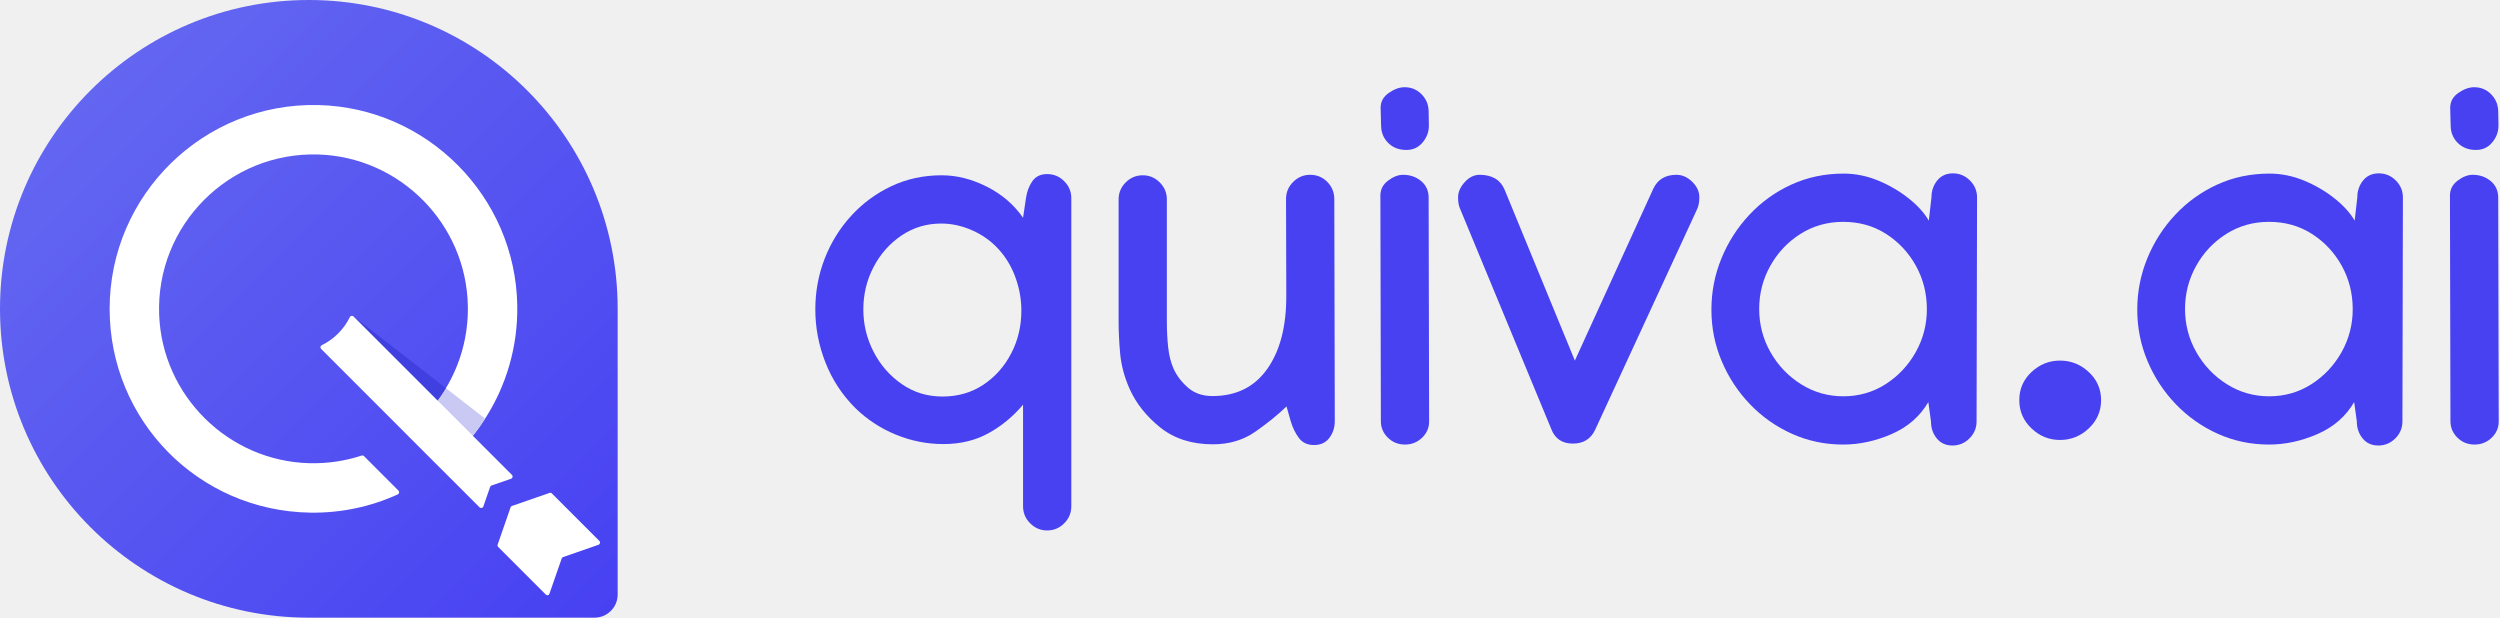
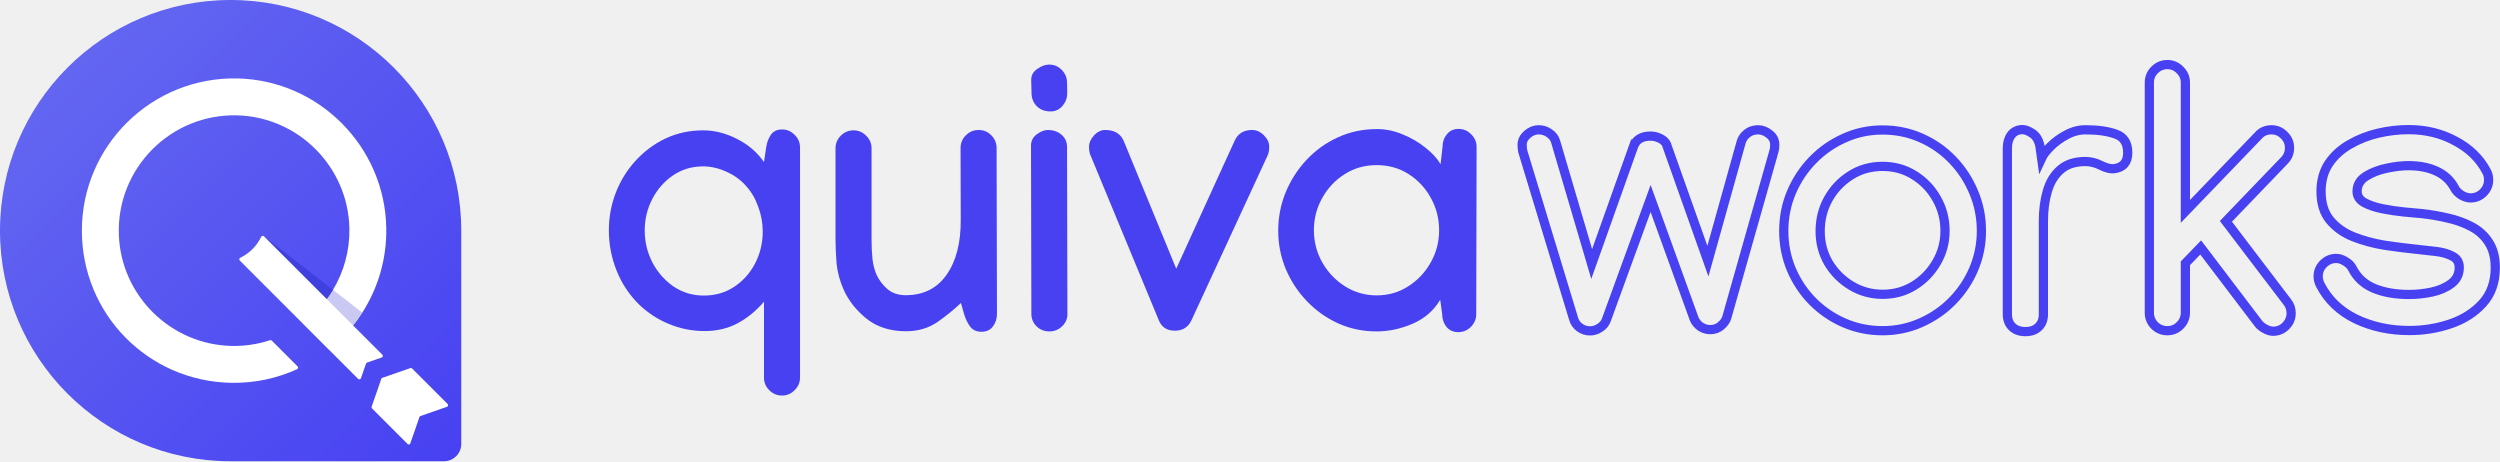
- <svg xmlns="http://www.w3.org/2000/svg" width="1619" height="400" viewBox="0 0 1619 400" fill="none">
-   <g clip-path="url(#clip0_63_11)">
-     <path d="M528 200.391C528 188.828 530.031 177.839 534.094 167.422C538.156 157.007 543.884 147.761 551.281 139.687C558.676 131.616 567.348 125.234 577.297 120.547C587.243 115.859 598.103 113.516 609.875 113.516C619.562 113.516 629.274 115.964 639.016 120.859C648.754 125.757 656.594 132.476 662.531 141.016L664.406 128.359C665.031 124.089 666.41 120.417 668.547 117.344C670.681 114.272 673.884 112.734 678.156 112.734C682.426 112.734 686.098 114.272 689.172 117.344C692.243 120.417 693.781 124.089 693.781 128.359V327.891C693.781 332.16 692.243 335.832 689.172 338.906C686.098 341.978 682.426 343.516 678.156 343.516C673.884 343.516 670.212 341.978 667.141 338.906C664.066 335.832 662.531 332.16 662.531 327.891V262.109C655.863 269.922 648.312 276.121 639.875 280.703C631.438 285.285 621.801 287.578 610.969 287.578C600.344 287.578 590.082 285.547 580.188 281.484C570.29 277.422 561.54 271.694 553.938 264.297C545.395 255.757 538.938 245.913 534.562 234.766C530.188 223.621 528 212.163 528 200.391ZM609.562 144.766C599.978 144.766 591.359 147.371 583.703 152.578C576.047 157.788 570.031 164.609 565.656 173.047C561.281 181.484 559.094 190.601 559.094 200.391C559.094 210.078 561.306 219.219 565.734 227.813C570.16 236.406 576.254 243.387 584.016 248.75C591.774 254.116 600.551 256.797 610.344 256.797C620.344 256.797 629.172 254.246 636.828 249.141C644.484 244.038 650.5 237.266 654.875 228.828C659.25 220.391 661.438 211.172 661.438 201.172C661.438 193.882 660.16 186.719 657.609 179.688C655.056 172.656 651.438 166.589 646.75 161.484C642.062 156.277 636.384 152.188 629.719 149.219C623.051 146.25 616.332 144.766 609.562 144.766Z" fill="#4741F2" />
-     <path d="M833.156 263.203C827.531 268.621 820.812 274.063 813 279.531C805.188 285 796.02 287.734 785.5 287.734C771.853 287.734 760.5 284.116 751.438 276.875C742.375 269.637 735.707 261.226 731.438 251.641C728.103 244.038 726.098 236.512 725.422 229.063C724.743 221.616 724.406 214.609 724.406 208.047V129.141C724.406 124.871 725.941 121.199 729.016 118.125C732.087 115.054 735.759 113.516 740.031 113.516C744.301 113.516 747.973 115.054 751.047 118.125C754.118 121.199 755.656 124.871 755.656 129.141V208.047C755.656 214.089 755.941 219.741 756.516 225C757.087 230.262 758.259 234.871 760.031 238.828C762.113 243.413 765.238 247.5 769.406 251.094C773.571 254.688 778.832 256.484 785.188 256.484C800.603 256.484 812.453 250.601 820.734 238.828C829.016 227.059 833.103 211.172 833 191.172L832.844 128.828C832.844 124.558 834.379 120.886 837.453 117.813C840.524 114.741 844.196 113.203 848.469 113.203C852.844 113.203 856.54 114.741 859.562 117.813C862.582 120.886 864.094 124.609 864.094 128.984L864.406 272.578C864.406 276.851 863.234 280.522 860.891 283.594C858.547 286.665 855.238 288.203 850.969 288.203C846.696 288.203 843.415 286.665 841.125 283.594C838.832 280.522 837.062 276.851 835.812 272.578L833.156 263.203Z" fill="#4741F2" />
-     <path d="M893.938 126.641C893.938 122.683 895.603 119.453 898.938 116.953C902.27 114.453 905.5 113.203 908.625 113.203C913.207 113.203 917.113 114.558 920.344 117.266C923.571 119.976 925.188 123.569 925.188 128.047V128.203L925.5 272.891C925.5 277.059 923.962 280.601 920.891 283.516C917.816 286.431 914.145 287.891 909.875 287.891C905.5 287.891 901.801 286.406 898.781 283.438C895.759 280.469 894.25 276.902 894.25 272.734L893.938 126.641ZM910.812 97.109C906.02 97.109 902.113 95.625 899.094 92.656C896.071 89.688 894.509 86.016 894.406 81.641L894.094 69.766C894.094 65.808 895.863 62.605 899.406 60.156C902.946 57.71 906.332 56.484 909.562 56.484C913.938 56.484 917.609 57.996 920.578 61.016C923.547 64.038 925.082 67.683 925.188 71.953L925.344 81.328C925.344 85.391 923.988 89.038 921.281 92.266C918.571 95.496 915.082 97.109 910.812 97.109Z" fill="#4741F2" />
-     <path d="M1085.66 113.203C1089.41 113.203 1092.82 114.714 1095.89 117.734C1098.96 120.757 1100.5 124.089 1100.5 127.734C1100.5 130.964 1099.98 133.621 1098.94 135.703L1033 278.359C1030.19 284.297 1025.39 287.266 1018.62 287.266C1011.64 287.266 1006.96 284.09 1004.56 277.734L945.5 135.078C944.665 133.308 944.25 130.859 944.25 127.734C944.25 124.402 945.681 121.147 948.547 117.969C951.41 114.792 954.613 113.203 958.156 113.203C966.281 113.203 971.696 116.433 974.406 122.891L1019.88 233.516L1070.66 122.266C1073.47 116.226 1078.47 113.203 1085.66 113.203Z" fill="#4741F2" />
-     <path d="M1193.94 112.422C1201.64 112.422 1209.17 113.96 1216.52 117.031C1223.86 120.105 1230.42 123.96 1236.2 128.594C1241.98 133.23 1246.28 137.996 1249.09 142.891L1250.81 127.891C1250.81 123.621 1252.06 119.949 1254.56 116.875C1257.06 113.804 1260.45 112.266 1264.72 112.266C1268.99 112.266 1272.66 113.804 1275.73 116.875C1278.81 119.949 1280.34 123.621 1280.34 127.891V128.203L1280.03 272.891C1280.03 277.163 1278.49 280.835 1275.42 283.906C1272.35 286.978 1268.68 288.516 1264.41 288.516C1260.13 288.516 1256.75 286.978 1254.25 283.906C1251.75 280.835 1250.5 277.163 1250.5 272.891L1248.78 260.391C1243.36 269.663 1235.45 276.563 1225.03 281.094C1214.61 285.625 1204.14 287.891 1193.62 287.891C1181.85 287.891 1170.81 285.571 1160.5 280.938C1150.19 276.304 1141.12 269.922 1133.31 261.797C1125.5 253.672 1119.38 244.351 1114.95 233.828C1110.52 223.308 1108.31 212.214 1108.31 200.547C1108.31 188.984 1110.47 177.917 1114.8 167.344C1119.12 156.772 1125.16 147.344 1132.92 139.063C1140.68 130.781 1149.74 124.272 1160.11 119.531C1170.47 114.792 1181.75 112.422 1193.94 112.422ZM1247.84 200.234C1247.84 190.027 1245.47 180.652 1240.73 172.109C1235.99 163.569 1229.56 156.694 1221.44 151.484C1213.31 146.277 1204.04 143.672 1193.62 143.672C1183.42 143.672 1174.2 146.277 1165.97 151.484C1157.74 156.694 1151.23 163.594 1146.44 172.187C1141.64 180.781 1139.25 190.078 1139.25 200.078C1139.25 210.183 1141.7 219.531 1146.59 228.125C1151.49 236.719 1158.08 243.621 1166.36 248.828C1174.64 254.038 1183.78 256.641 1193.78 256.641C1203.78 256.641 1212.87 254.038 1221.05 248.828C1229.22 243.621 1235.73 236.719 1240.58 228.125C1245.42 219.531 1247.84 210.234 1247.84 200.234Z" fill="#4741F2" />
-     <path d="M1334.09 284.922C1327.01 284.922 1320.84 282.422 1315.58 277.422C1310.32 272.422 1307.69 266.328 1307.69 259.141C1307.69 251.953 1310.32 245.887 1315.58 240.938C1320.84 235.991 1327.01 233.516 1334.09 233.516C1341.18 233.516 1347.38 235.991 1352.69 240.938C1358 245.887 1360.66 251.953 1360.66 259.141C1360.66 266.328 1358 272.422 1352.69 277.422C1347.38 282.422 1341.18 284.922 1334.09 284.922Z" fill="#4741F2" />
-     <path d="M1469.72 112.422C1477.43 112.422 1484.95 113.96 1492.3 117.031C1499.64 120.105 1506.2 123.96 1511.98 128.594C1517.77 133.23 1522.06 137.996 1524.88 142.891L1526.59 127.891C1526.59 123.621 1527.84 119.949 1530.34 116.875C1532.84 113.804 1536.23 112.266 1540.5 112.266C1544.77 112.266 1548.44 113.804 1551.52 116.875C1554.59 119.949 1556.12 123.621 1556.12 127.891V128.203L1555.81 272.891C1555.81 277.163 1554.27 280.835 1551.2 283.906C1548.13 286.978 1544.46 288.516 1540.19 288.516C1535.92 288.516 1532.53 286.978 1530.03 283.906C1527.53 280.835 1526.28 277.163 1526.28 272.891L1524.56 260.391C1519.14 269.663 1511.23 276.563 1500.81 281.094C1490.39 285.625 1479.93 287.891 1469.41 287.891C1457.63 287.891 1446.59 285.571 1436.28 280.938C1425.97 276.304 1416.91 269.922 1409.09 261.797C1401.28 253.672 1395.16 244.351 1390.73 233.828C1386.31 223.308 1384.09 212.214 1384.09 200.547C1384.09 188.984 1386.25 177.917 1390.58 167.344C1394.9 156.772 1400.94 147.344 1408.7 139.063C1416.46 130.781 1425.52 124.272 1435.89 119.531C1446.25 114.792 1457.53 112.422 1469.72 112.422ZM1523.62 200.234C1523.62 190.027 1521.25 180.652 1516.52 172.109C1511.77 163.569 1505.34 156.694 1497.22 151.484C1489.09 146.277 1479.82 143.672 1469.41 143.672C1459.2 143.672 1449.98 146.277 1441.75 151.484C1433.52 156.694 1427.01 163.594 1422.22 172.187C1417.43 180.781 1415.03 190.078 1415.03 200.078C1415.03 210.183 1417.48 219.531 1422.38 228.125C1427.27 236.719 1433.86 243.621 1442.14 248.828C1450.42 254.038 1459.56 256.641 1469.56 256.641C1479.56 256.641 1488.65 254.038 1496.83 248.828C1505 243.621 1511.52 236.719 1516.36 228.125C1521.2 219.531 1523.62 210.234 1523.62 200.234Z" fill="#4741F2" />
-     <path d="M1586.59 126.641C1586.59 122.683 1588.26 119.453 1591.59 116.953C1594.93 114.453 1598.16 113.203 1601.28 113.203C1605.86 113.203 1609.77 114.558 1613 117.266C1616.23 119.976 1617.84 123.569 1617.84 128.047V128.203L1618.16 272.891C1618.16 277.059 1616.62 280.601 1613.55 283.516C1610.47 286.431 1606.8 287.891 1602.53 287.891C1598.16 287.891 1594.46 286.406 1591.44 283.438C1588.42 280.469 1586.91 276.902 1586.91 272.734L1586.59 126.641ZM1603.47 97.109C1598.68 97.109 1594.77 95.625 1591.75 92.656C1588.73 89.688 1587.17 86.016 1587.06 81.641L1586.75 69.766C1586.75 65.808 1588.52 62.605 1592.06 60.156C1595.6 57.71 1598.99 56.484 1602.22 56.484C1606.59 56.484 1610.27 57.996 1613.23 61.016C1616.2 64.038 1617.74 67.683 1617.84 71.953L1618 81.328C1618 85.391 1616.64 89.038 1613.94 92.266C1611.23 95.496 1607.74 97.109 1603.47 97.109Z" fill="#4741F2" />
-     <path d="M200 0C89.543 2e-05 -2e-05 89.543 0 200C2e-05 310.457 89.543 400 200 400L385 400C393.284 400 400 393.284 400 385L400 200C400 89.543 310.457 -2e-05 200 0Z" fill="url(#paint0_linear_63_11)" />
+ <svg xmlns="http://www.w3.org/2000/svg" width="2168" height="400" viewBox="0 0 2168 400" fill="none">
+   <g clip-path="url(#clip0_90_69)">
+     <path d="M528 199.906C528 188.344 530.031 177.354 534.094 166.938C538.156 156.521 543.885 147.302 551.281 139.281C558.677 131.156 567.323 124.75 577.219 120.062C587.219 115.375 598.104 113.031 609.875 113.031C619.562 113.031 629.25 115.479 638.938 120.375C648.729 125.271 656.594 131.99 662.531 140.531L664.406 127.875C665.031 123.604 666.385 119.958 668.469 116.938C670.656 113.812 673.885 112.25 678.156 112.25C682.427 112.25 686.073 113.812 689.094 116.938C692.219 119.958 693.781 123.604 693.781 127.875V327.406C693.781 331.677 692.219 335.323 689.094 338.344C686.073 341.469 682.427 343.031 678.156 343.031C673.885 343.031 670.188 341.469 667.062 338.344C664.042 335.323 662.531 331.677 662.531 327.406V261.625C655.865 269.438 648.312 275.635 639.875 280.219C631.438 284.802 621.802 287.094 610.969 287.094C600.344 287.094 590.083 285.062 580.188 281C570.292 276.938 561.542 271.208 553.938 263.812C545.396 255.271 538.938 245.427 534.562 234.281C530.188 223.135 528 211.677 528 199.906ZM609.562 144.281C599.979 144.281 591.333 146.885 583.625 152.094C576.021 157.302 570.031 164.125 565.656 172.562C561.281 181 559.094 190.115 559.094 199.906C559.094 209.594 561.281 218.76 565.656 227.406C570.135 235.948 576.229 242.927 583.938 248.344C591.75 253.656 600.552 256.312 610.344 256.312C620.344 256.312 629.146 253.76 636.75 248.656C644.458 243.552 650.5 236.781 654.875 228.344C659.25 219.906 661.438 210.688 661.438 200.688C661.438 193.396 660.135 186.26 657.531 179.281C655.031 172.198 651.438 166.104 646.75 161C642.062 155.792 636.385 151.729 629.719 148.812C623.052 145.792 616.333 144.281 609.562 144.281Z" fill="#4741F2" />
+     <path d="M833.312 262.719C827.688 268.135 820.969 273.604 813.156 279.125C805.344 284.542 796.177 287.25 785.656 287.25C772.01 287.25 760.656 283.656 751.594 276.469C742.531 269.177 735.865 260.74 731.594 251.156C728.26 243.552 726.229 236.052 725.5 228.656C724.875 221.156 724.562 214.125 724.562 207.562V128.656C724.562 124.385 726.073 120.74 729.094 117.719C732.219 114.594 735.917 113.031 740.188 113.031C744.458 113.031 748.104 114.594 751.125 117.719C754.25 120.74 755.812 124.385 755.812 128.656V207.562C755.812 213.604 756.073 219.281 756.594 224.594C757.219 229.802 758.417 234.385 760.188 238.344C762.271 242.927 765.396 247.042 769.562 250.688C773.729 254.229 778.99 256 785.344 256C800.76 256 812.583 250.115 820.812 238.344C829.146 226.573 833.26 210.688 833.156 190.688L833 128.344C833 124.073 834.51 120.427 837.531 117.406C840.656 114.281 844.354 112.719 848.625 112.719C853 112.719 856.698 114.281 859.719 117.406C862.74 120.427 864.25 124.125 864.25 128.5L864.562 272.094C864.562 276.365 863.365 280.062 860.969 283.188C858.677 286.208 855.396 287.719 851.125 287.719C846.854 287.719 843.573 286.208 841.281 283.188C838.99 280.062 837.219 276.365 835.969 272.094L833.312 262.719Z" fill="#4741F2" />
+     <path d="M910.969 96.625C906.177 96.625 902.271 95.167 899.25 92.25C896.229 89.229 894.667 85.531 894.562 81.156L894.25 69.281C894.25 65.323 896.021 62.146 899.562 59.75C903.104 57.25 906.49 56 909.719 56C914.094 56 917.74 57.51 920.656 60.531C923.677 63.552 925.24 67.198 925.344 71.469L925.5 80.844C925.5 84.906 924.146 88.552 921.438 91.781C918.729 95.01 915.24 96.625 910.969 96.625ZM894.094 126.156C894.094 122.198 895.76 118.969 899.094 116.469C902.427 113.969 905.656 112.719 908.781 112.719C913.365 112.719 917.271 114.073 920.5 116.781C923.729 119.49 925.344 123.083 925.344 127.562V127.719L925.656 272.406C925.656 276.573 924.094 280.115 920.969 283.031C917.948 285.948 914.302 287.406 910.031 287.406C905.656 287.406 901.958 285.948 898.938 283.031C895.917 280.01 894.406 276.417 894.406 272.25L894.094 126.156Z" fill="#4741F2" />
+     <path d="M1085.81 112.719C1089.56 112.719 1092.95 114.229 1095.97 117.25C1099.09 120.271 1100.66 123.604 1100.66 127.25C1100.66 130.479 1100.14 133.135 1099.09 135.219L1033.16 277.875C1030.34 283.812 1025.55 286.781 1018.78 286.781C1011.8 286.781 1007.11 283.604 1004.72 277.25L945.656 134.594C944.823 132.823 944.406 130.375 944.406 127.25C944.406 123.917 945.812 120.688 948.625 117.562C951.542 114.333 954.771 112.719 958.312 112.719C966.438 112.719 971.854 115.948 974.562 122.406L1020.03 233.031L1070.81 121.781C1073.62 115.74 1078.62 112.719 1085.81 112.719Z" fill="#4741F2" />
+     <path d="M1194.09 111.938C1201.8 111.938 1209.3 113.5 1216.59 116.625C1223.99 119.646 1230.55 123.5 1236.28 128.188C1242.11 132.771 1246.44 137.51 1249.25 142.406L1250.97 127.406C1250.97 123.135 1252.22 119.49 1254.72 116.469C1257.22 113.344 1260.6 111.781 1264.88 111.781C1269.15 111.781 1272.79 113.344 1275.81 116.469C1278.94 119.49 1280.5 123.135 1280.5 127.406V127.719L1280.19 272.406C1280.19 276.677 1278.62 280.375 1275.5 283.5C1272.48 286.521 1268.83 288.031 1264.56 288.031C1260.29 288.031 1256.91 286.521 1254.41 283.5C1251.91 280.375 1250.66 276.677 1250.66 272.406L1248.94 259.906C1243.52 269.177 1235.6 276.104 1225.19 280.688C1214.77 285.167 1204.3 287.406 1193.78 287.406C1182.01 287.406 1170.97 285.115 1160.66 280.531C1150.34 275.844 1141.28 269.438 1133.47 261.312C1125.66 253.188 1119.51 243.865 1115.03 233.344C1110.66 222.823 1108.47 211.729 1108.47 200.062C1108.47 188.5 1110.6 177.458 1114.88 166.938C1119.25 156.312 1125.29 146.885 1133 138.656C1140.81 130.323 1149.88 123.812 1160.19 119.125C1170.6 114.333 1181.91 111.938 1194.09 111.938ZM1248 199.75C1248 189.542 1245.6 180.167 1240.81 171.625C1236.12 163.083 1229.72 156.208 1221.59 151C1213.47 145.792 1204.2 143.188 1193.78 143.188C1183.57 143.188 1174.35 145.792 1166.12 151C1157.9 156.208 1151.39 163.135 1146.59 171.781C1141.8 180.323 1139.41 189.594 1139.41 199.594C1139.41 209.698 1141.85 219.073 1146.75 227.719C1151.65 236.26 1158.21 243.135 1166.44 248.344C1174.77 253.552 1183.94 256.156 1193.94 256.156C1203.94 256.156 1213 253.552 1221.12 248.344C1229.35 243.135 1235.86 236.26 1240.66 227.719C1245.55 219.073 1248 209.75 1248 199.75Z" fill="#4741F2" />
+     <path d="M1320 125.531C1320 122.094 1321.51 119.073 1324.53 116.469C1327.55 113.865 1330.78 112.562 1334.22 112.562C1337.76 112.562 1340.89 113.552 1343.59 115.531C1346.41 117.51 1348.23 119.958 1349.06 122.875L1380.31 228.969L1417.34 124.906H1417.5C1420.1 120.323 1424.69 118.031 1431.25 118.031C1434.27 118.031 1437.08 118.708 1439.69 120.062C1442.29 121.312 1444.11 122.979 1445.16 125.062V125.219L1481.09 226.469L1510 123.031C1510.83 120.219 1512.55 117.771 1515.16 115.688C1517.76 113.604 1520.94 112.562 1524.69 112.562C1528.02 112.562 1531.25 113.812 1534.38 116.312C1537.5 118.708 1539.06 121.729 1539.06 125.375C1539.06 127.667 1538.85 129.49 1538.44 130.844L1497.5 275.219C1496.77 277.823 1495.05 280.271 1492.34 282.562C1489.74 284.75 1486.72 285.844 1483.28 285.844C1480.05 285.844 1477.14 284.958 1474.53 283.188C1472.03 281.312 1470.26 279.125 1469.22 276.625L1431.41 172.094L1392.97 277.562C1391.93 280.375 1390.05 282.615 1387.34 284.281C1384.74 286.052 1381.88 286.938 1378.75 286.938C1375.52 286.938 1372.55 285.948 1369.84 283.969C1367.24 281.99 1365.52 279.542 1364.69 276.625L1320.47 131C1320.16 129.438 1320 127.615 1320 125.531ZM1632.5 112.719C1644.48 112.719 1655.62 115.01 1665.94 119.594C1676.35 124.177 1685.47 130.531 1693.28 138.656C1701.09 146.781 1707.19 156.104 1711.56 166.625C1716.04 177.146 1718.28 188.344 1718.28 200.219C1718.28 211.885 1716.04 222.979 1711.56 233.5C1707.08 243.917 1700.89 253.135 1692.97 261.156C1685.16 269.073 1676.04 275.323 1665.62 279.906C1655.31 284.49 1644.27 286.781 1632.5 286.781C1620.83 286.781 1609.79 284.542 1599.38 280.062C1589.06 275.583 1579.95 269.385 1572.03 261.469C1564.22 253.552 1558.07 244.385 1553.59 233.969C1549.11 223.448 1546.88 212.198 1546.88 200.219C1546.88 188.344 1549.11 177.146 1553.59 166.625C1558.07 156.104 1564.22 146.833 1572.03 138.812C1579.95 130.688 1589.06 124.333 1599.38 119.75C1609.69 115.062 1620.73 112.719 1632.5 112.719ZM1578.44 200.531C1578.44 210.635 1580.89 219.854 1585.78 228.188C1590.78 236.417 1597.4 242.979 1605.62 247.875C1613.85 252.771 1622.86 255.219 1632.66 255.219C1642.66 255.219 1651.72 252.719 1659.84 247.719C1668.07 242.615 1674.58 235.896 1679.38 227.562C1684.27 219.229 1686.72 210.115 1686.72 200.219C1686.72 190.115 1684.32 180.844 1679.53 172.406C1674.74 163.865 1668.23 157.042 1660 151.938C1651.88 146.833 1642.71 144.281 1632.5 144.281C1622.19 144.281 1612.97 146.885 1604.84 152.094C1596.72 157.198 1590.26 164.021 1585.47 172.562C1580.78 181 1578.44 190.323 1578.44 200.531ZM1845.16 132.406C1845.16 140.74 1841.15 145.375 1833.12 146.312C1830.21 146.625 1826.51 145.688 1822.03 143.5C1817.55 141.208 1813.02 140.062 1808.44 140.062C1799.38 140.062 1792.19 142.406 1786.88 147.094C1781.56 151.677 1777.76 157.875 1775.47 165.688C1773.18 173.5 1772.03 182.25 1772.03 191.938V272.562C1772.03 277.146 1770.62 280.792 1767.81 283.5C1765.1 286.208 1761.3 287.562 1756.41 287.562C1751.61 287.562 1747.81 286.208 1745 283.5C1742.19 280.792 1740.78 277.094 1740.78 272.406V128.5C1740.78 123.812 1741.93 119.958 1744.22 116.938C1746.61 113.917 1749.84 112.406 1753.91 112.406C1756.3 112.406 1759.06 113.448 1762.19 115.531C1765.42 117.51 1767.66 120.948 1768.91 125.844L1770.47 137.094C1771.82 134.177 1774.43 130.792 1778.28 126.938C1782.14 123.083 1786.72 119.75 1792.03 116.938C1797.34 114.021 1802.86 112.562 1808.59 112.562C1819.22 112.562 1827.97 113.812 1834.84 116.312C1841.72 118.708 1845.16 124.073 1845.16 132.406ZM1863.91 71.625C1863.91 67.354 1865.42 63.708 1868.44 60.688C1871.56 57.562 1875.26 56 1879.53 56C1883.8 56 1887.45 57.562 1890.47 60.688C1893.59 63.708 1895.16 67.354 1895.16 71.625V183.344L1958.44 117.562C1961.35 114.229 1965.16 112.562 1969.84 112.562C1974.11 112.562 1977.76 114.125 1980.78 117.25C1983.91 120.271 1985.47 123.917 1985.47 128.188C1985.47 132.562 1983.96 136.26 1980.94 139.281L1930.31 191.938L1983.59 261.938C1985.78 264.646 1986.88 267.875 1986.88 271.625C1986.88 275.896 1985.31 279.594 1982.19 282.719C1979.17 285.74 1975.52 287.25 1971.25 287.25C1969.06 287.25 1966.77 286.573 1964.38 285.219C1961.98 283.969 1960.1 282.51 1958.75 280.844L1908.44 214.594L1895.16 228.344V271.156C1895.16 275.427 1893.59 279.125 1890.47 282.25C1887.45 285.271 1883.8 286.781 1879.53 286.781C1875.26 286.781 1871.56 285.271 1868.44 282.25C1865.42 279.125 1863.91 275.427 1863.91 271.156V71.625ZM2088.75 112.406C2103.65 112.406 2117.14 115.688 2129.22 122.25C2141.41 128.708 2150.42 137.458 2156.25 148.5C2157.5 150.688 2158.12 153.188 2158.12 156C2158.12 160.271 2156.56 163.969 2153.44 167.094C2150.42 170.115 2146.77 171.625 2142.5 171.625C2139.9 171.625 2137.19 170.792 2134.38 169.125C2131.67 167.354 2129.74 165.323 2128.59 163.031C2125.16 156.573 2120 151.729 2113.12 148.5C2106.25 145.271 2098.07 143.656 2088.59 143.656C2083.07 143.656 2076.82 144.385 2069.84 145.844C2062.86 147.302 2056.82 149.646 2051.72 152.875C2046.61 156.104 2044.06 160.479 2044.06 166C2044.06 170.062 2046.15 173.292 2050.31 175.688C2054.58 177.979 2059.79 179.75 2065.94 181C2072.19 182.25 2078.44 183.188 2084.69 183.812C2090.94 184.333 2096.04 184.802 2100 185.219C2107.71 186.052 2115.31 187.354 2122.81 189.125C2130.31 190.792 2137.19 193.292 2143.44 196.625C2149.69 199.958 2154.64 204.49 2158.28 210.219C2162.03 215.948 2163.91 223.24 2163.91 232.094C2163.91 244.698 2160.26 255.01 2152.97 263.031C2145.68 271.052 2136.35 276.99 2125 280.844C2113.65 284.698 2101.77 286.625 2089.38 286.625C2072.4 286.625 2056.93 283.292 2042.97 276.625C2029.11 269.854 2018.85 260.01 2012.19 247.094C2010.94 244.594 2010.31 242.146 2010.31 239.75C2010.31 235.479 2011.82 231.833 2014.84 228.812C2017.97 225.688 2021.67 224.125 2025.94 224.125C2028.65 224.125 2031.35 225.01 2034.06 226.781C2036.88 228.448 2038.85 230.479 2040 232.875C2044.06 240.792 2050.31 246.521 2058.75 250.062C2067.29 253.604 2077.45 255.375 2089.22 255.375C2095.47 255.375 2101.93 254.698 2108.59 253.344C2115.36 251.885 2121.04 249.438 2125.62 246C2130.31 242.562 2132.66 237.875 2132.66 231.938C2132.66 227.354 2130.62 224.073 2126.56 222.094C2122.6 220.01 2117.81 218.656 2112.19 218.031C2106.67 217.406 2101.51 216.833 2096.72 216.312C2087.55 215.375 2078.07 214.177 2068.28 212.719C2058.49 211.156 2049.38 208.708 2040.94 205.375C2032.6 202.042 2025.83 197.25 2020.62 191C2015.42 184.75 2012.81 176.417 2012.81 166C2012.81 156.625 2015.05 148.552 2019.53 141.781C2024.11 135.01 2030.16 129.49 2037.66 125.219C2045.16 120.844 2053.33 117.615 2062.19 115.531C2071.15 113.448 2080 112.406 2088.75 112.406Z" stroke="#4741F2" stroke-width="8" />
+     <path d="M200 0C89.543 2e-05 -2e-05 89.543 0 200C2e-05 310.457 89.543 400 200 400L385 400C393.284 400 400 393.284 400 385L400 200C400 89.543 310.457 -2e-05 200 0Z" fill="url(#paint0_linear_90_69)" />
    <path d="M334.98 197.93C335.4 224.88 327.7 250.04 314.16 271.11C311.28 275.61 308.13 279.92 304.74 284.02C298.95 291.01 292.47 297.4 285.38 303.07L262.58 280.27C270.06 274.71 276.74 268.13 282.41 260.73C282.98 259.98 283.55 259.22 284.09 258.45C284.65 257.69 285.2 256.91 285.72 256.13C286.26 255.35 286.78 254.56 287.28 253.77C287.79 252.99 288.27 252.21 288.75 251.41C288.76 251.39 288.77 251.38 288.78 251.36C298.09 235.86 303.33 217.64 302.98 198.19C302.04 145.15 259.22 101.71 206.19 100.05C148.33 98.24 100.91 145.87 103.07 203.8C105.02 256.27 147.89 298.62 200.39 299.97C212.21 300.27 223.58 298.51 234.19 295.02C234.72 294.85 235.31 294.98 235.71 295.38L258.06 317.73C258.8 318.47 258.58 319.73 257.63 320.16C240.32 328.06 221 332.33 200.67 331.98C128.38 330.73 71 272.3 71 200C71 126.19 131.88 66.35 206.06 68.03C276.67 69.64 333.9 127.32 334.98 197.93Z" fill="white" />
    <path d="M363.749 361.678L355.806 384.547C355.469 385.517 354.233 385.801 353.507 385.075L322.595 354.162C322.218 353.785 322.089 353.226 322.264 352.722L325.054 344.686L330.659 328.522C330.799 328.12 331.115 327.803 331.518 327.663L347.688 322.051L355.908 319.191C356.412 319.016 356.972 319.144 357.35 319.522L388.147 350.319C388.929 351.102 388.624 352.433 387.578 352.797C379.943 355.449 372.308 358.101 364.674 360.753C364.24 360.904 363.899 361.244 363.749 361.678Z" fill="white" />
    <path d="M314.16 271.11C311.28 275.61 308.13 279.92 304.74 284.02C297.29 276.25 289.86 268.5 282.41 260.73L282.4 260.72C282.98 259.97 283.54 259.22 284.09 258.45C284.65 257.69 285.19 256.91 285.72 256.13C286.25 255.35 286.77 254.56 287.28 253.77C287.78 252.99 288.27 252.2 288.75 251.41C288.76 251.39 288.77 251.38 288.78 251.36C297.24 257.94 305.7 264.53 314.16 271.11Z" fill="#C9C9F4" />
    <path d="M288.783 251.356C286.833 254.597 284.703 257.727 282.403 260.717C264.602 242.144 246.801 223.572 229 205C238.849 212.589 248.689 220.194 258.518 227.815C268.62 235.648 278.708 243.495 288.783 251.356Z" fill="#4040E0" />
-     <path d="M317.402 315.333L313.026 327.972C312.663 329.019 311.331 329.325 310.548 328.542L207.955 225.95C207.23 225.224 207.428 224 208.351 223.552C212.19 221.691 215.793 219.161 218.975 215.979C222.164 212.789 224.689 209.192 226.555 205.359C227.003 204.437 228.227 204.24 228.951 204.965L331.538 307.552C332.321 308.335 332.015 309.668 330.968 310.03L318.329 314.406C317.894 314.557 317.552 314.898 317.402 315.333Z" fill="white" />
+     <path d="M317.402 315.333L313.025 327.972C312.663 329.019 311.33 329.325 310.547 328.542L207.955 225.95C207.229 225.224 207.428 224 208.35 223.552C212.19 221.691 215.792 219.161 218.974 215.979C222.164 212.789 224.689 209.192 226.554 205.359C227.003 204.437 228.226 204.24 228.951 204.965L331.538 307.552C332.321 308.335 332.014 309.668 330.968 310.03L318.328 314.406C317.894 314.557 317.552 314.898 317.402 315.333Z" fill="white" />
  </g>
  <defs>
-     <linearGradient id="paint0_linear_63_11" x1="58.579" y1="58.579" x2="395.607" y2="395.607" gradientUnits="userSpaceOnUse">
+     <linearGradient id="paint0_linear_90_69" x1="58.579" y1="58.579" x2="395.607" y2="395.607" gradientUnits="userSpaceOnUse">
      <stop stop-color="#6366F1" />
      <stop offset="1" stop-color="#4741F2" />
    </linearGradient>
-     <clipPath id="clip0_63_11">
-       <rect width="1618.16" height="400" fill="white" />
+     <clipPath id="clip0_90_69">
+       <rect width="2168" height="400" fill="white" />
    </clipPath>
  </defs>
</svg>
